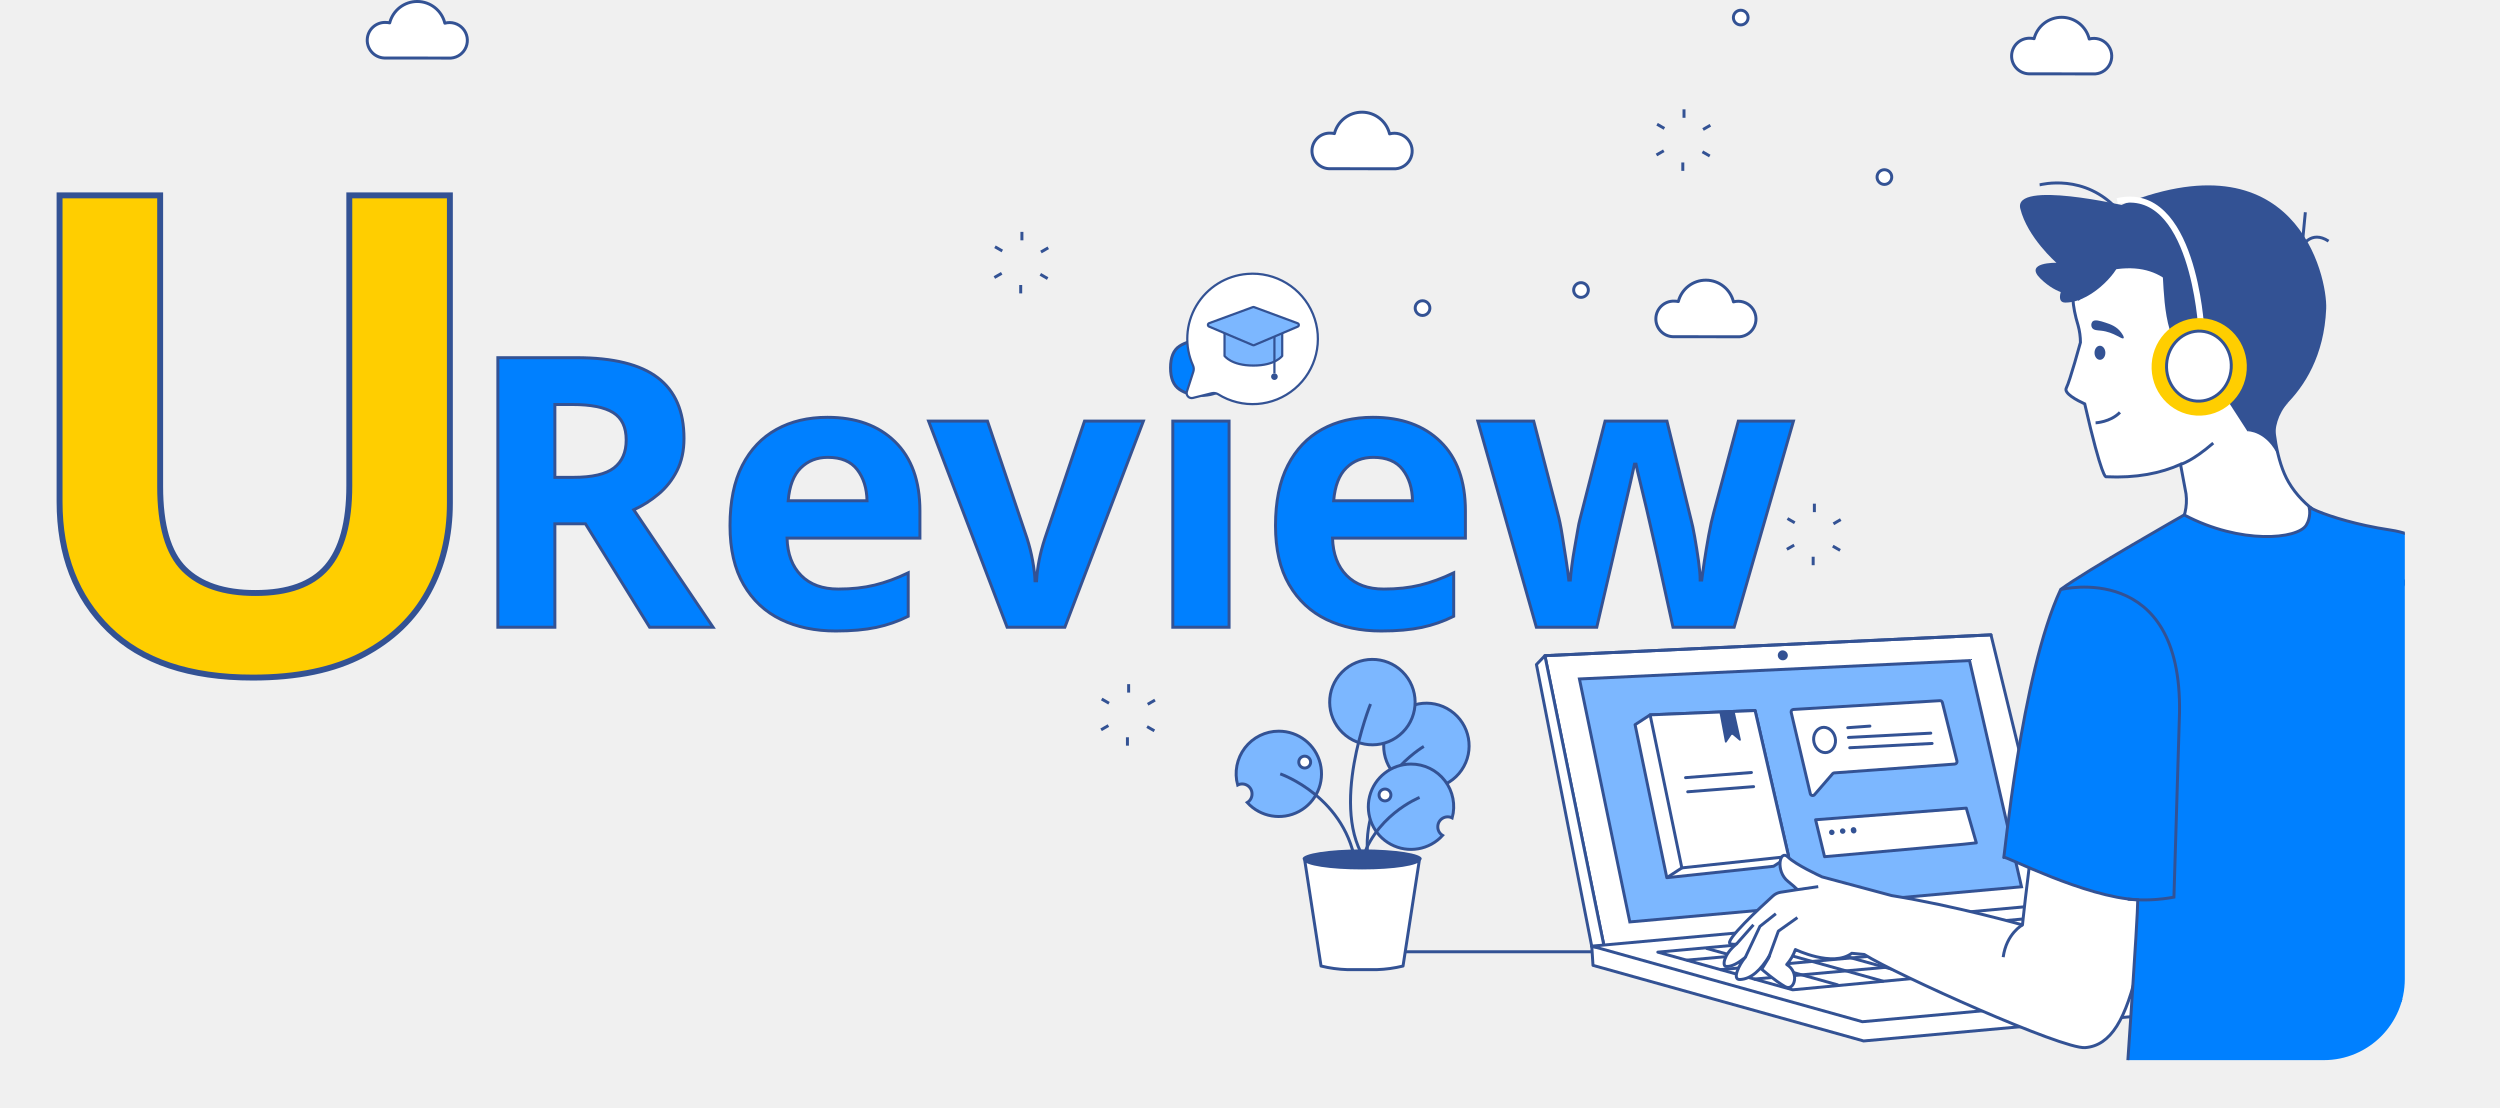
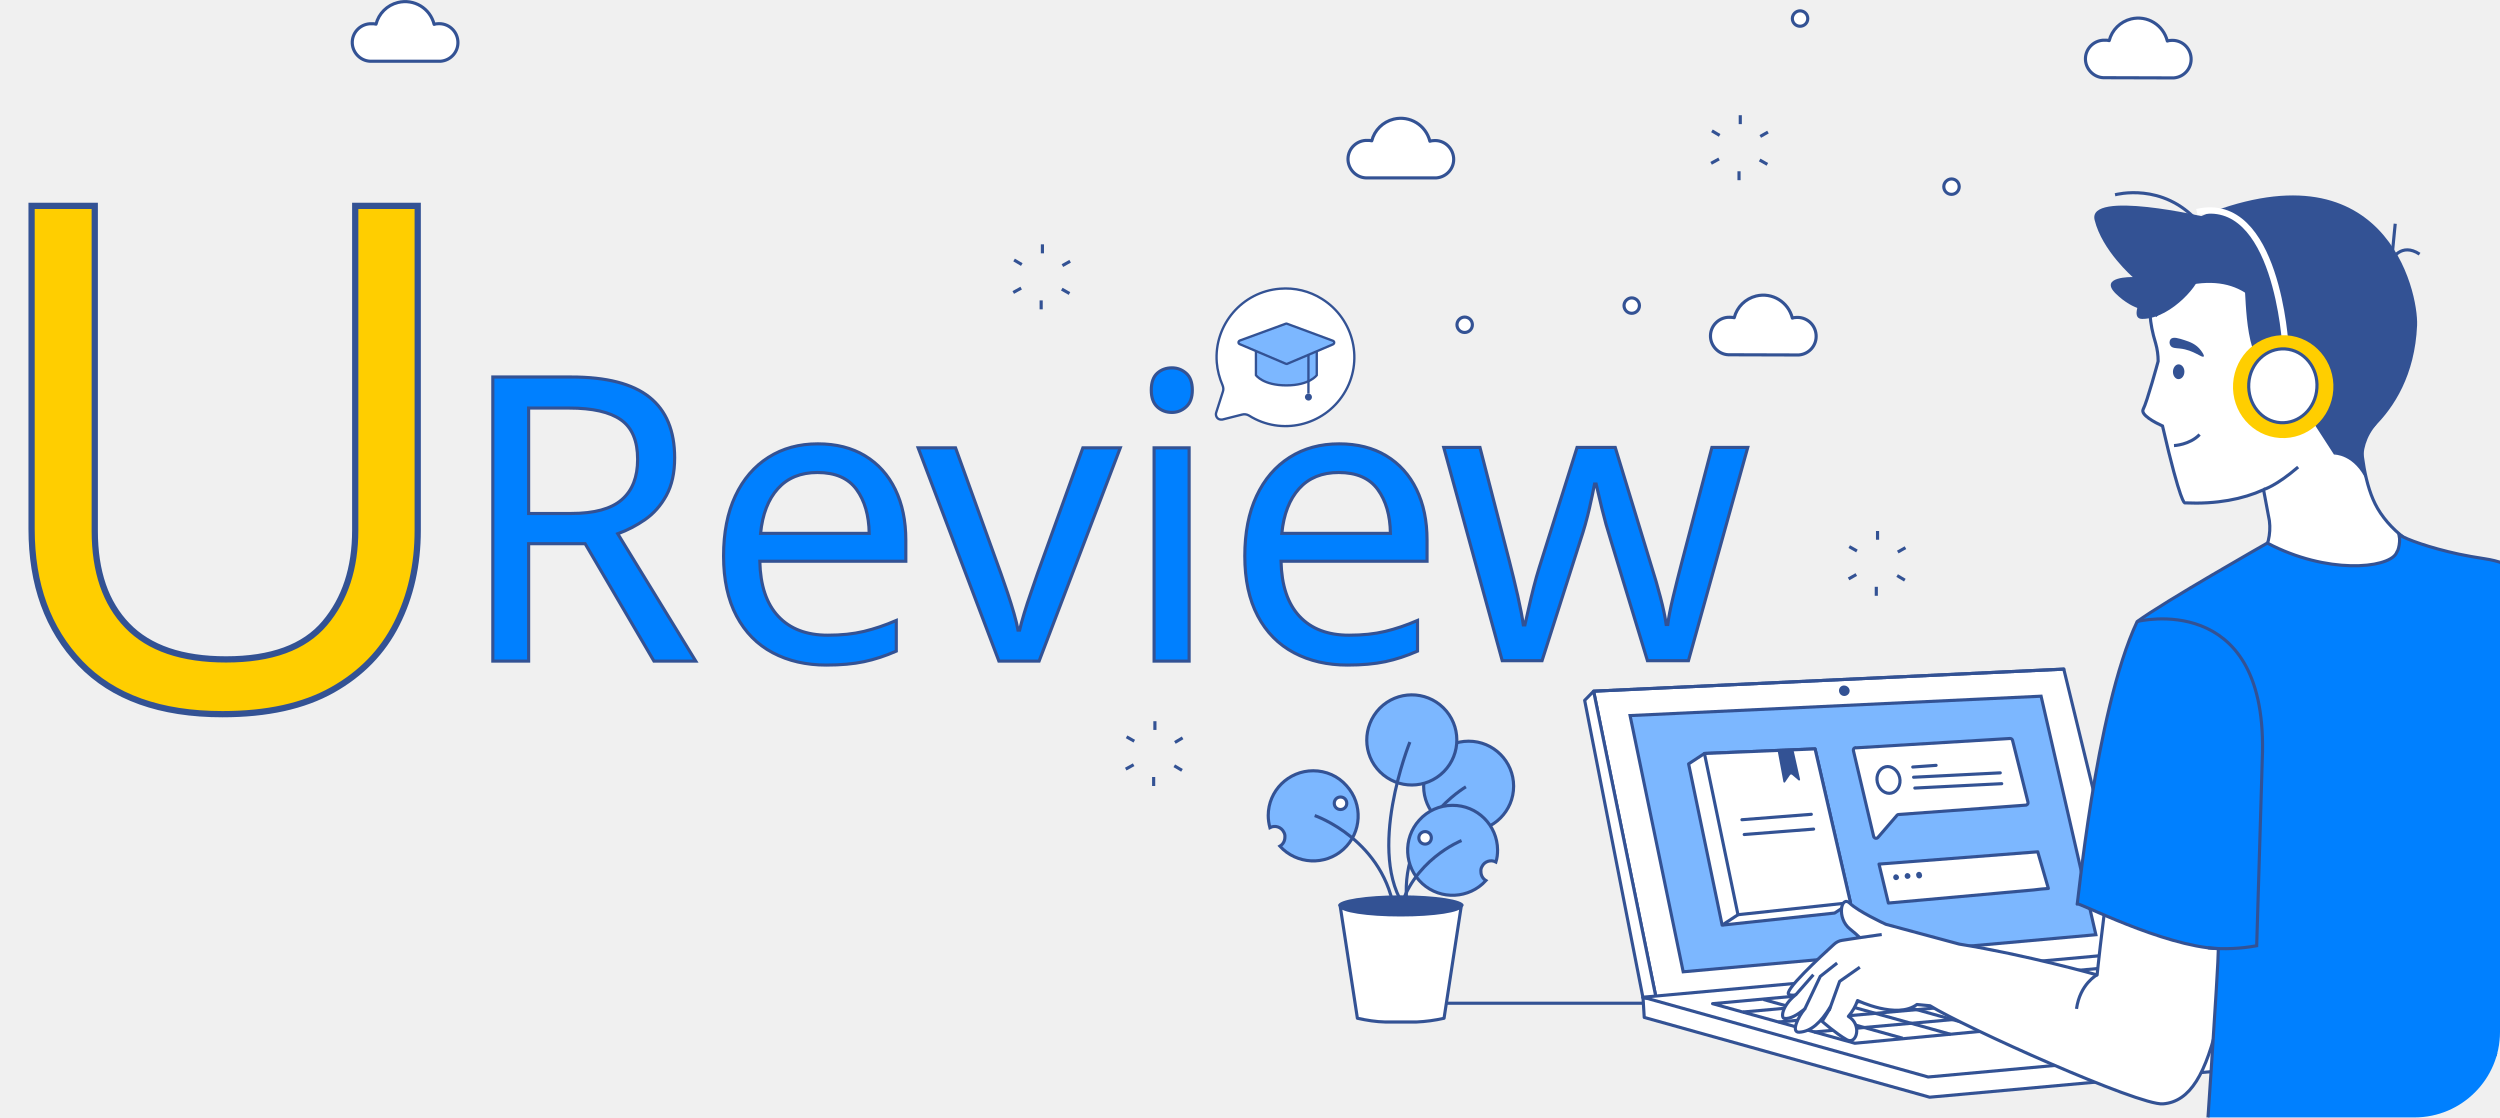
- <svg xmlns="http://www.w3.org/2000/svg" viewBox="0 0 1264.91 560.43">
-   <defs>
-     <style>.cls-1,.cls-10,.cls-12,.cls-17,.cls-8{fill:none;}.cls-2{clip-path:url(#clip-path);}.cls-13,.cls-15,.cls-3,.cls-4,.cls-7{fill:#fff;}.cls-12,.cls-13,.cls-14,.cls-15,.cls-16,.cls-17,.cls-18,.cls-3,.cls-4,.cls-6,.cls-7,.cls-8,.cls-9{stroke:#335294;}.cls-10,.cls-14,.cls-16,.cls-17,.cls-18,.cls-3,.cls-6,.cls-8,.cls-9{stroke-miterlimit:10;}.cls-12,.cls-3,.cls-4,.cls-6,.cls-7,.cls-8{stroke-width:1.51px;}.cls-12,.cls-13,.cls-15,.cls-4,.cls-7{stroke-linejoin:round;}.cls-5{fill:#335294;}.cls-16,.cls-6{fill:#7cb7ff;}.cls-7{stroke-linecap:round;}.cls-14,.cls-9{fill:#0080ff;}.cls-9{stroke-width:1.51px;}.cls-10{stroke:#fff;stroke-width:3.03px;}.cls-11,.cls-18{fill:#ffce00;}.cls-13{stroke-width:1.51px;}.cls-14{font-size:191px;stroke-width:1.51px;}.cls-14,.cls-18{font-family:Poppins-Black, Poppins;font-weight:800;}.cls-15,.cls-16,.cls-17{stroke-width:1.13px;}.cls-18{font-size:337px;stroke-width:3px;}</style>
-     <clipPath id="clip-path" transform="translate(-63.25 -122.61)">
-       <rect class="cls-1" x="397.87" y="38.31" width="882.13" height="620.69" rx="41" />
-     </clipPath>
-   </defs>
+ <svg xmlns="http://www.w3.org/2000/svg" xmlns:xlink="http://www.w3.org/1999/xlink" version="1.1" id="Capa_1" x="0px" y="0px" viewBox="0 0 1200.1 536.4" style="enable-background:new 0 0 1200.1 536.4;" xml:space="preserve">
+   <style type="text/css">
+ 	.st0{clip-path:url(#SVGID_2_);}
+ 	.st1{fill:#FFFFFF;stroke:#335294;stroke-width:1.51;stroke-miterlimit:10;}
+ 	.st2{fill:#FFFFFF;stroke:#335294;stroke-width:1.51;stroke-linejoin:round;}
+ 	.st3{fill:#335294;}
+ 	.st4{fill:#7CB7FF;stroke:#335294;stroke-width:1.51;stroke-miterlimit:10;}
+ 	.st5{fill:none;stroke:#335294;stroke-width:1.51;stroke-linejoin:round;}
+ 	.st6{fill:none;stroke:#335294;stroke-width:1.51;stroke-linecap:round;stroke-linejoin:round;}
+ 	.st7{fill:none;stroke:#335294;stroke-width:1.51;stroke-miterlimit:10;}
+ 	.st8{fill:#0080FF;stroke:#335294;stroke-width:1.51;stroke-miterlimit:10;}
+ 	.st9{fill:none;stroke:#FFFFFF;stroke-width:3.03;stroke-miterlimit:10;}
+ 	.st10{fill:#FFCE00;}
+ 	.st11{fill:#0080FF;}
+ 	.st12{font-family:'Poppins-ExtraBold';}
+ 	.st13{font-size:191px;}
+ 	.st14{fill:#FFFFFF;stroke:#335294;stroke-width:1.13;stroke-linejoin:round;}
+ 	.st15{fill:#7CB7FF;stroke:#335294;stroke-width:1.13;stroke-miterlimit:10;}
+ 	.st16{fill:none;stroke:#335294;stroke-width:1.13;stroke-miterlimit:10;}
+ 	.st17{font-size:337px;}
+ 	.st18{fill:none;stroke:#335294;stroke-width:3;stroke-miterlimit:10;}
+ </style>
  <g id="Persona">
-     <g class="cls-2">
-       <path class="cls-3" d="M1221.21,366.57c-12.44-21.36-7.67-66.31-7.67-66.31l-2.79,2.56c12.46-32.59,2-45.76,2-45.76C1182,211.27,1136,241.54,1136,241.54s-33.78,5.4-21.29,45.77a33,33,0,0,1,1.17,8.56c-.1.36-5.32,19.51-7.17,23.1-1.34,2.61,5.42,6.2,9.34,8,8.75,38.22,10.72,36.86,10.72,36.86,15.45.74,27.77-1.79,37.75-6.27,1.37,7.19,2.78,14.92,2.78,14.92,3.32,26.32-33.83,43.25-33.83,43.25l70.5,26.63,70.06-44.7S1236.37,392.59,1221.21,366.57Z" transform="translate(-63.25 -122.61)" />
-       <polygon class="cls-4" points="805.37 478.71 1041.05 457.29 1177.97 495.53 1178.6 505.27 942.92 526.69 806 488.44 805.37 478.71" />
-       <polygon class="cls-4" points="811.76 479.6 1042.67 466.05 1007.36 321.22 1007.36 321.22 781.66 331.75 811.76 479.6" />
-       <path class="cls-5" d="M967.83,454a2.54,2.54,0,1,1-3.11-2.31A2.75,2.75,0,0,1,967.83,454Z" transform="translate(-63.25 -122.61)" />
-       <polygon class="cls-4" points="781.66 331.75 1007.36 321.22 781.66 331.75 811.76 479.6 805.39 478.96 777.38 336.24 781.66 331.75" />
-       <polygon class="cls-6" points="799.13 343.53 996.51 334.23 1022.8 448.68 824.63 466.46 799.13 343.53" />
-       <polygon class="cls-4" points="805.37 478.71 942.29 516.95 1177.97 495.53 1041.05 457.29 805.37 478.71" />
-       <polygon class="cls-4" points="907.05 500.81 838.8 481.75 1040.49 463.43 1106.78 481.94 907.05 500.81" />
-       <line class="cls-4" x1="853.34" y1="485.81" x2="1055.75" y2="467.69" />
-       <line class="cls-4" x1="870.34" y1="490.61" x2="1072.75" y2="472.48" />
-       <line class="cls-4" x1="887.34" y1="495.4" x2="1089.75" y2="477.27" />
-       <line class="cls-4" x1="863.2" y1="479.79" x2="930.07" y2="498.38" />
-       <line class="cls-7" x1="885.82" y1="477.82" x2="952.68" y2="496.42" />
-       <line class="cls-7" x1="905.24" y1="475.93" x2="972.11" y2="494.53" />
-       <line class="cls-7" x1="924.66" y1="474.04" x2="991.53" y2="492.63" />
-       <line class="cls-7" x1="944.09" y1="472.14" x2="1010.96" y2="490.74" />
-       <line class="cls-7" x1="964.4" y1="470.5" x2="1030.38" y2="488.85" />
-       <line class="cls-7" x1="983.74" y1="468.58" x2="1050.39" y2="487.12" />
-       <line class="cls-7" x1="1003.51" y1="466.79" x2="1069.84" y2="485.23" />
-       <line class="cls-7" x1="1023.59" y1="465.08" x2="1089.24" y2="483.33" />
-       <path class="cls-4" d="M970.67,481.57l74.1-4.45a1.25,1.25,0,0,1,1.25.94l7.38,29.6a1.25,1.25,0,0,1-1.1,1.54l-61,4.47a1.22,1.22,0,0,0-.72.32l-9.35,10.8a1.23,1.23,0,0,1-2.05-.7L969.51,483A1.23,1.23,0,0,1,970.67,481.57Z" transform="translate(-63.25 -122.61)" />
-       <polygon class="cls-4" points="918.62 414.77 994.87 408.89 999.95 426.45 996.41 426.83 992.94 427.2 923.16 433.46 918.62 414.77" />
-       <polygon class="cls-4" points="904.97 433.34 888.01 359.51 834.89 361.7 827.29 366.67 843.35 444.08 897.38 438.3 904.97 433.34" />
-       <polygon class="cls-4" points="834.89 361.7 888.01 359.51 904.97 433.34 850.95 439.12 834.89 361.7" />
-       <line class="cls-3" x1="843.35" y1="444.08" x2="850.95" y2="439.12" />
-       <path class="cls-5" d="M933.18,482.86,936,498a.45.45,0,0,0,.81.17l2.41-3.55a.54.54,0,0,1,.81-.11l3.3,2.78a.45.45,0,0,0,.73-.44l-3.17-14.3Z" transform="translate(-63.25 -122.61)" />
-       <line class="cls-7" x1="852.83" y1="393.46" x2="886.16" y2="390.86" />
-       <line class="cls-7" x1="853.93" y1="400.61" x2="887.26" y2="398.01" />
-       <line class="cls-7" x1="934.88" y1="368.19" x2="946.1" y2="367.38" />
-       <line class="cls-7" x1="935.24" y1="373.12" x2="976.9" y2="370.95" />
-       <line class="cls-7" x1="935.9" y1="378.33" x2="977.57" y2="376.16" />
-       <path class="cls-4" d="M991.77,495.79c.79,3.46-1,6.82-3.92,7.5s-6-1.59-6.79-5.06,1-6.82,3.92-7.5S991,492.32,991.77,495.79Z" transform="translate(-63.25 -122.61)" />
-       <path class="cls-5" d="M991.49,543.64a1.41,1.41,0,1,1-1.73-1.28A1.53,1.53,0,0,1,991.49,543.64Z" transform="translate(-63.25 -122.61)" />
-       <path class="cls-5" d="M997,543a1.41,1.41,0,1,1-1.72-1.28A1.53,1.53,0,0,1,997,543Z" transform="translate(-63.25 -122.61)" />
-       <path class="cls-5" d="M1002.47,542.4a1.41,1.41,0,1,1-2.72.62,1.41,1.41,0,1,1,2.72-.62Z" transform="translate(-63.25 -122.61)" />
-       <path class="cls-4" d="M1273.69,410.48s-3.08-16.66-4.74,41.57c-1.54,54.52-2.15,111.72-2.15,111.72a184,184,0,0,0-61.15,14.66l-20.46,8.51s53.12,29.42,90.93,41.16c34.81,10.81,38.08-15.76,33.93-80.35C1310.05,547.75,1290.25,415.08,1273.69,410.48Z" transform="translate(-63.25 -122.61)" />
-       <path class="cls-5" d="M1134,227.39s-44.39,23.67-19,47.44l30.16-30.14Z" transform="translate(-63.25 -122.61)" />
-       <path class="cls-5" d="M1200.34,340.8s10-.26,15.94,13.25c0,0-6.55-15.34,4.87-28Z" transform="translate(-63.25 -122.61)" />
-       <path class="cls-5" d="M1134,227.39s-54.28,53.16-21.75,38.26c68-31.12,64.48,47.31,64.48,47.31s9.37-8.53,5.91.4l17.71,27.44s37.84-14.31,39.87-62C1240.89,262.71,1225.05,188.89,1134,227.39Z" transform="translate(-63.25 -122.61)" />
-       <path class="cls-5" d="M1157.28,258.93c1,8.14,0,40.61,14.36,43s-2.47-40.8-2.47-40.8Z" transform="translate(-63.25 -122.61)" />
-       <path class="cls-4" d="M1111.69,433.5c-17.19,77.26-25.14,157.08-25.14,157.08s-34-9.64-66.18-14.84l-35.2-9.45c-1.14-.52-13.34-6.15-17.3-10.07-4.16-4.11-6.45,7.21.09,12.38,2,1.56,3.5,2.94,4.74,4.13l-8.49,1.32a7.56,7.56,0,0,0-3.9,1.86c-5.91,5.36-25.17,23.14-21.53,24.25a7,7,0,0,0,3,.13c-6.59,5.44-7.11,11.11-5.27,11.3,2.76.29,6.24-1.69,9.71-4.5-3,3.52-6.82,11.32-2.6,11.12,5.67-.26,10.42-4.66,14.94-12.11,0,0-1.11,1.93-.62,1.49L954.62,613s6.85,6,11.84,8.81c4.75,2.67,7.53-7.15.8-11.19a23,23,0,0,0,4.39-7.58s18.88,9.13,28.53,1.9l6.31.6c16.5,10.33,100.27,48,111.75,47.13,26.06-2,31-53.2,43.62-165.22C1161.86,487.48,1119.39,398.86,1111.69,433.5Z" transform="translate(-63.25 -122.61)" />
-       <path class="cls-8" d="M1086.55,590.58s-8.12,4.32-9.76,16.32" transform="translate(-63.25 -122.61)" />
-       <path class="cls-9" d="M1292.25,547.34c13.43-2.22,35.13-9.64,35.14-9.72s-8.31-104.81-34.75-135.84c-1.34-2.88-5.79-8.87-20-11-4.21-.62-8.35-1.4-12.31-2.25h0c-13.87-3-25.17-7.13-28.4-9.18,0,0,0,.13,0,.31l-.24-.13a13.19,13.19,0,0,1-.35,6.07c-.1.3-.19.59-.31.88,0,.13-.1.26-.16.38a12.76,12.76,0,0,1-.72,1.43h0c-4.34,7.14-33.06,10-61.78-5.14,0,0-49.33,28-62.48,37.68-20.17,43-28.84,140-28.84,135.54,0-1.23,41.12,20.31,67.83,21.49.14,7.61-6.54,103.84-6.54,103.84s116.17,5.93,167.65-21.45c0,0-20.29-67.57-17.9-86.43C1288.44,571.63,1291.68,552.85,1292.25,547.34Z" transform="translate(-63.25 -122.61)" />
-       <path class="cls-5" d="M1138.74,226.77s-56.89-13.27-53.3,1.37,18.29,27.43,18.29,27.43-16.77-.42-8,8.09,16.16,7.88,16.16,7.88Z" transform="translate(-63.25 -122.61)" />
-       <path class="cls-8" d="M1166.49,357.59s5.85-1.47,16.58-10.8" transform="translate(-63.25 -122.61)" />
-       <path class="cls-10" d="M1177,288.68s-4-73.31-42.48-64.31" transform="translate(-63.25 -122.61)" />
-       <ellipse class="cls-11" cx="1175.91" cy="308.21" rx="24.69" ry="24.09" transform="translate(729.47 1339.26) rotate(-86.31)" />
-       <path class="cls-3" d="M1192.16,308.91c-.63,9.77-8.46,17.22-17.49,16.64s-15.83-9-15.2-18.75,8.46-17.22,17.48-16.64S1192.79,299.14,1192.16,308.91Z" transform="translate(-63.25 -122.61)" />
-       <path class="cls-5" d="M1123,301.13c0,2,1.26,3.56,2.78,3.54s2.73-1.62,2.71-3.59-1.26-3.55-2.78-3.54S1123,299.16,1123,301.13Z" transform="translate(-63.25 -122.61)" />
-       <path class="cls-5" d="M1136.43,290.77c-2.21-3-5.35-4.1-7.85-4.91-2.76-.9-5.49-1.79-6.66-.5a2.78,2.78,0,0,0-.14,3.14c.84,1.28,2.72,1.23,4.46,1.41,6.81.71,10.7,4.79,11.47,3.79C1138.15,293.12,1137,291.59,1136.43,290.77Z" transform="translate(-63.25 -122.61)" />
-       <path class="cls-8" d="M1123.54,336.55s7.46-.31,12.32-5.29" transform="translate(-63.25 -122.61)" />
-       <path class="cls-8" d="M1095.23,216.14c.5-.06,22.92-6.16,39.89,13" transform="translate(-63.25 -122.61)" />
-       <path class="cls-8" d="M1229.67,230,1228,247.43s4.5-8.67,13.42-2.81" transform="translate(-63.25 -122.61)" />
-       <path class="cls-5" d="M1117.58,248.91s-19,26.85-9.31,26.8c14.64-.08,29.13-19.11,26.47-20.1S1117.58,248.91,1117.58,248.91Z" transform="translate(-63.25 -122.61)" />
-       <polyline class="cls-3" points="883.01 484.49 890.46 468.71 898.52 462.32" />
-       <line class="cls-3" x1="878.56" y1="477.68" x2="887.19" y2="467.91" />
-       <polyline class="cls-4" points="909.42 464.27 899.79 471.11 894.73 484.99" />
-       <path class="cls-8" d="M1106,420.87s61.35-15.18,60,62.52l-2.82,93.15a82.84,82.84,0,0,1-23.36,1" transform="translate(-63.25 -122.61)" />
-       <path class="cls-8" d="M1290,440.36s12.86,31.11,13.09,58.46c.12,14.7-10.82,48.7-10.82,48.7" transform="translate(-63.25 -122.61)" />
-       <line class="cls-4" x1="909.44" y1="450.12" x2="919.96" y2="448.61" />
-       <line class="cls-4" x1="693.47" y1="481.56" x2="806.01" y2="481.56" />
+     <g>
+       <defs>
+         <path id="SVGID_1_" d="M359-84.3h800.1c22.6,0,41,18.4,41,41v538.7c0,22.6-18.4,41-41,41H359c-22.6,0-41-18.4-41-41V-43.3     C318-65.9,336.3-84.3,359-84.3z" />
+       </defs>
+       <clipPath id="SVGID_2_">
+         <use xlink:href="#SVGID_1_" style="overflow:visible;" />
+       </clipPath>
+       <g class="st0">
+         <path class="st1" d="M1141.3,244c-12.4-21.4-7.7-66.3-7.7-66.3l-2.8,2.6c12.5-32.6,2-45.8,2-45.8c-30.7-45.8-76.7-15.5-76.7-15.5     s-33.8,5.4-21.3,45.8c0.8,2.8,1.2,5.7,1.2,8.6c-0.1,0.4-5.3,19.5-7.2,23.1c-1.3,2.6,5.4,6.2,9.3,8c8.8,38.2,10.7,36.9,10.7,36.9     c15.4,0.7,27.8-1.8,37.8-6.3c1.4,7.2,2.8,14.9,2.8,14.9c3.3,26.3-33.8,43.3-33.8,43.3l70.5,26.6l70.1-44.7     C1196.1,275.1,1156.5,270,1141.3,244z" />
+         <polygon class="st2" points="788.7,478.7 1024.4,457.3 1161.3,495.5 1161.9,505.3 926.3,526.7 789.3,488.4    " />
+         <polygon class="st2" points="795.1,479.6 1026,466 990.7,321.2 990.7,321.2 765,331.8    " />
+         <path class="st3" d="M887.9,331.4c0.1,1.4-1,2.6-2.4,2.7c-1.4,0.1-2.6-1-2.7-2.4c-0.1-1.2,0.7-2.4,2-2.6     C886.3,328.9,887.7,329.9,887.9,331.4z" />
+         <polygon class="st2" points="765,331.8 990.7,321.2 765,331.8 795.1,479.6 788.7,479 760.7,336.2    " />
+         <polygon class="st4" points="782.5,343.5 979.8,334.2 1006.1,448.7 808,466.5    " />
+         <polygon class="st2" points="788.7,478.7 925.6,517 1161.3,495.5 1024.4,457.3    " />
+         <polygon class="st2" points="890.4,500.8 822.1,481.8 1023.8,463.4 1090.1,481.9    " />
+         <line class="st5" x1="836.7" y1="485.8" x2="1039.1" y2="467.7" />
+         <line class="st5" x1="853.7" y1="490.6" x2="1056.1" y2="472.5" />
+         <line class="st5" x1="870.7" y1="495.4" x2="1073.1" y2="477.3" />
+         <line class="st5" x1="846.5" y1="479.8" x2="913.4" y2="498.4" />
+         <line class="st6" x1="869.2" y1="477.8" x2="936" y2="496.4" />
+         <line class="st6" x1="888.6" y1="475.9" x2="955.4" y2="494.5" />
+         <line class="st6" x1="908" y1="474" x2="974.9" y2="492.6" />
+         <line class="st6" x1="927.4" y1="472.1" x2="994.3" y2="490.7" />
+         <line class="st6" x1="947.7" y1="470.5" x2="1013.7" y2="488.9" />
+         <line class="st6" x1="967.1" y1="468.6" x2="1033.7" y2="487.1" />
+         <line class="st6" x1="986.8" y1="466.8" x2="1053.2" y2="485.2" />
+         <line class="st6" x1="1006.9" y1="465.1" x2="1072.6" y2="483.3" />
+         <path class="st2" d="M890.8,359l74.1-4.5c0.6,0,1.1,0.4,1.2,0.9l7.4,29.6c0.2,0.7-0.2,1.3-0.9,1.5c-0.1,0-0.1,0-0.2,0l-61,4.5     c-0.3,0-0.5,0.1-0.7,0.3l-9.3,10.8c-0.5,0.5-1.3,0.4-1.7-0.1c-0.2-0.2-0.3-0.4-0.3-0.6l-9.7-41.1c-0.1-0.7,0.3-1.3,1-1.4     C890.7,359,890.7,359,890.8,359z" />
+         <polygon class="st2" points="902,414.8 978.2,408.9 983.3,426.5 979.7,426.8 976.3,427.2 906.5,433.5    " />
+         <polygon class="st2" points="888.3,433.3 871.3,359.5 818.2,361.7 810.6,366.7 826.7,444.1 880.7,438.3    " />
+         <polygon class="st2" points="818.2,361.7 871.3,359.5 888.3,433.3 834.3,439.1    " />
+         <line class="st7" x1="826.7" y1="444.1" x2="834.3" y2="439.1" />
+         <path class="st3" d="M853.3,360.2l2.8,15.1c0,0.2,0.3,0.4,0.5,0.4c0.1,0,0.2-0.1,0.3-0.2l2.4-3.5c0.2-0.2,0.5-0.3,0.7-0.2     c0,0,0,0,0.1,0l3.3,2.8c0.2,0.2,0.5,0.1,0.6-0.1c0.1-0.1,0.1-0.2,0.1-0.4l-3.2-14.3L853.3,360.2z" />
+         <line class="st6" x1="836.2" y1="393.5" x2="869.5" y2="390.9" />
+         <line class="st6" x1="837.3" y1="400.6" x2="870.6" y2="398" />
+         <line class="st6" x1="918.2" y1="368.2" x2="929.4" y2="367.4" />
+         <line class="st6" x1="918.6" y1="373.1" x2="960.2" y2="371" />
+         <line class="st6" x1="919.2" y1="378.3" x2="960.9" y2="376.2" />
+         <path class="st2" d="M911.9,373.2c0.8,3.5-1,6.8-3.9,7.5s-6-1.6-6.8-5.1c-0.8-3.5,1-6.8,3.9-7.5S911.1,369.7,911.9,373.2z" />
+         <path class="st3" d="M911.6,421c0.1,0.8-0.5,1.4-1.3,1.5s-1.4-0.5-1.5-1.3c0-0.7,0.4-1.3,1.1-1.5     C910.7,419.6,911.4,420.2,911.6,421z" />
+         <path class="st3" d="M917.1,420.4c0.1,0.8-0.5,1.4-1.3,1.5c-0.8,0.1-1.4-0.5-1.5-1.3c0-0.7,0.4-1.3,1.1-1.5     C916.2,419,917,419.6,917.1,420.4z" />
+         <path class="st3" d="M922.6,419.8c0.3,0.7-0.1,1.5-0.8,1.8c-0.7,0.3-1.5-0.1-1.8-0.8c0-0.1-0.1-0.3-0.1-0.4     c-0.3-0.7,0.1-1.5,0.8-1.8c0.7-0.3,1.5,0.1,1.8,0.8C922.5,419.5,922.5,419.7,922.6,419.8z" />
+         <path class="st2" d="M1193.8,287.9c0,0-3.1-16.7-4.7,41.6c-1.5,54.5-2.2,111.7-2.2,111.7c-21.1,1.3-41.8,6.3-61.2,14.7l-20.5,8.5     c0,0,53.1,29.4,90.9,41.2c34.8,10.8,38.1-15.8,33.9-80.3C1230.1,425.1,1210.3,292.5,1193.8,287.9z" />
+         <path class="st3" d="M1054.1,104.8c0,0-44.4,23.7-19,47.4l30.2-30.1L1054.1,104.8z" />
+         <path class="st3" d="M1120.4,218.2c0,0,10-0.3,15.9,13.2c0,0-6.6-15.3,4.9-28L1120.4,218.2z" />
+         <path class="st3" d="M1054.1,104.8c0,0-54.3,53.2-21.8,38.3c68-31.1,64.5,47.3,64.5,47.3s9.4-8.5,5.9,0.4l17.7,27.4     c0,0,37.8-14.3,39.9-62C1161,140.1,1145.1,66.3,1054.1,104.8z" />
+         <path class="st3" d="M1077.4,136.3c1,8.1,0,40.6,14.4,43s-2.5-40.8-2.5-40.8L1077.4,136.3z" />
+         <path class="st2" d="M1031.8,310.9c-17.2,77.3-25.1,157.1-25.1,157.1s-34-9.6-66.2-14.8l-35.2-9.5c-1.1-0.5-13.3-6.2-17.3-10.1     c-4.2-4.1-6.5,7.2,0.1,12.4c2,1.6,3.5,2.9,4.7,4.1l-8.5,1.3c-1.5,0.2-2.8,0.9-3.9,1.9c-5.9,5.4-25.2,23.1-21.5,24.2     c1,0.3,2,0.3,3,0.1c-6.6,5.4-7.1,11.1-5.3,11.3c2.8,0.3,6.2-1.7,9.7-4.5c-3,3.5-6.8,11.3-2.6,11.1c5.7-0.3,10.4-4.7,14.9-12.1     c0,0-1.1,1.9-0.6,1.5l-3.3,5.4c0,0,6.8,6,11.8,8.8c4.8,2.7,7.5-7.2,0.8-11.2c1.9-2.2,3.4-4.8,4.4-7.6c0,0,18.9,9.1,28.5,1.9     l6.3,0.6c16.5,10.3,100.3,48,111.8,47.1c26.1-2,31-53.2,43.6-165.2C1081.9,364.9,1039.5,276.2,1031.8,310.9z" />
+         <path class="st7" d="M1006.6,468c0,0-8.1,4.3-9.8,16.3" />
+         <path class="st8" d="M1212.3,424.7c13.4-2.2,35.1-9.6,35.1-9.7s-8.3-104.8-34.8-135.8c-1.3-2.9-5.8-8.9-20-11     c-4.2-0.6-8.3-1.4-12.3-2.2l0,0c-13.9-3-25.2-7.1-28.4-9.2c0,0,0,0.1,0,0.3l-0.2-0.1c0.4,2,0.2,4.1-0.3,6.1     c-0.1,0.3-0.2,0.6-0.3,0.9c0,0.1-0.1,0.3-0.2,0.4c-0.2,0.5-0.5,1-0.7,1.4l0,0c-4.3,7.1-33.1,10-61.8-5.1c0,0-49.3,28-62.5,37.7     c-20.2,43-28.8,140-28.8,135.5c0-1.2,41.1,20.3,67.8,21.5c0.1,7.6-6.5,103.8-6.5,103.8s116.2,5.9,167.7-21.5     c0,0-20.3-67.6-17.9-86.4C1208.5,449,1211.8,430.2,1212.3,424.7z" />
+         <path class="st3" d="M1058.8,104.2c0,0-56.9-13.3-53.3,1.4s18.3,27.4,18.3,27.4s-16.8-0.4-8,8.1c8.8,8.5,16.2,7.9,16.2,7.9     L1058.8,104.2z" />
+         <path class="st7" d="M1086.6,235c0,0,5.8-1.5,16.6-10.8" />
+         <path class="st9" d="M1097.1,166.1c0,0-4-73.3-42.5-64.3" />
+         <ellipse transform="matrix(6.435818e-02 -0.9979 0.9979 6.435818e-02 840.275 1267.459)" class="st10" cx="1096.1" cy="185.6" rx="24.7" ry="24.1" />
+         <path class="st1" d="M1112.2,186.3c-0.6,9.8-8.5,17.2-17.5,16.6s-15.8-9-15.2-18.8s8.5-17.2,17.5-16.6S1112.9,176.5,1112.2,186.3     z" />
+         <path class="st3" d="M1043.1,178.5c0,2,1.3,3.6,2.8,3.5s2.7-1.6,2.7-3.6s-1.3-3.5-2.8-3.5S1043.1,176.6,1043.1,178.5z" />
+         <path class="st3" d="M1056.5,168.2c-2.2-3-5.3-4.1-7.8-4.9c-2.8-0.9-5.5-1.8-6.7-0.5c-0.7,0.9-0.7,2.2-0.1,3.1     c0.8,1.3,2.7,1.2,4.5,1.4c6.8,0.7,10.7,4.8,11.5,3.8C1058.2,170.5,1057.1,169,1056.5,168.2z" />
+         <path class="st7" d="M1043.6,213.9c0,0,7.5-0.3,12.3-5.3" />
+         <path class="st7" d="M1015.3,93.5c0.5-0.1,22.9-6.2,39.9,13" />
+         <path class="st7" d="M1149.8,107.4l-1.7,17.4c0,0,4.5-8.7,13.4-2.8" />
+         <path class="st3" d="M1037.7,126.3c0,0-19,26.9-9.3,26.8c14.6-0.1,29.1-19.1,26.5-20.1S1037.7,126.3,1037.7,126.3z" />
+         <polyline class="st1" points="866.3,484.5 873.8,468.7 881.9,462.3    " />
+         <line class="st7" x1="861.9" y1="477.7" x2="870.5" y2="467.9" />
+         <polyline class="st2" points="892.8,464.3 883.1,471.1 878.1,485    " />
+         <path class="st7" d="M1026.1,298.3c0,0,61.3-15.2,60,62.5l-2.8,93.2c-7.7,1.4-15.6,1.8-23.4,1" />
+         <path class="st7" d="M1210.1,317.8c0,0,12.9,31.1,13.1,58.5c0.1,14.7-10.8,48.7-10.8,48.7" />
+         <line class="st5" x1="892.8" y1="450.1" x2="903.3" y2="448.6" />
+         <line class="st5" x1="676.8" y1="481.6" x2="789.3" y2="481.6" />
+       </g>
    </g>
-     <text x="-63.25" y="-122.61" />
  </g>
  <g id="Planta">
-     <ellipse class="cls-5" cx="689.2" cy="434.46" rx="30.13" ry="4.69" />
-     <path class="cls-4" d="M744.94,613.21h15a64.58,64.58,0,0,0,13.19-1.82l8.35-54.14h-.09c0,2.49-13,4.51-29,4.51s-29-2-29-4.51h-.09l8.35,54.14A64.58,64.58,0,0,0,744.94,613.21Z" transform="translate(-63.25 -122.61)" />
-     <path class="cls-6" d="M710.29,492.56a21.54,21.54,0,0,0-20.83,27.25,5,5,0,0,1,7.27,4.54,5,5,0,0,1-2.42,4.31,21.59,21.59,0,1,0,16-36.1Z" transform="translate(-63.25 -122.61)" />
-     <path class="cls-4" d="M726.38,508.2a3,3,0,1,1-3-3A3,3,0,0,1,726.38,508.2Z" transform="translate(-63.25 -122.61)" />
-     <circle class="cls-6" cx="784.97" cy="500.01" r="21.61" transform="translate(-135.04 740.95) rotate(-55.49)" />
-     <path class="cls-12" d="M783.65,500.27s-31.08,18.07-28.5,54.13" transform="translate(-63.25 -122.61)" />
-     <path class="cls-6" d="M742.46,493.24a21.61,21.61,0,1,0-.21-30.56A21.6,21.6,0,0,0,742.46,493.24Z" transform="translate(-63.25 -122.61)" />
-     <path class="cls-12" d="M756.69,478.81s-21.61,53.43-1.69,80.26" transform="translate(-63.25 -122.61)" />
-     <path class="cls-12" d="M711,514.16s34,11.7,38.45,47.57" transform="translate(-63.25 -122.61)" />
-     <path class="cls-6" d="M777.12,509.2A21.54,21.54,0,0,1,798,536.45a5,5,0,0,0-7.27,4.54,5,5,0,0,0,2.42,4.31,21.59,21.59,0,1,1-16-36.1Z" transform="translate(-63.25 -122.61)" />
-     <path class="cls-4" d="M761,524.84a3,3,0,1,0,3-3A3,3,0,0,0,761,524.84Z" transform="translate(-63.25 -122.61)" />
-     <path class="cls-12" d="M781.51,526.09s-24,9.53-29.88,34.57" transform="translate(-63.25 -122.61)" />
+     <ellipse class="st3" cx="672.5" cy="434.5" rx="30.1" ry="4.7" />
+     <path class="st2" d="M665,490.6h15c4.4-0.2,8.9-0.8,13.2-1.8l8.3-54.1h-0.1c0,2.5-13,4.5-29,4.5s-29-2-29-4.5h-0.1l8.3,54.1   C656.1,489.8,660.5,490.5,665,490.6z" />
+     <path class="st4" d="M630.4,370c-11.9,0-21.6,9.6-21.6,21.5c0,1.9,0.3,3.9,0.8,5.8c2.5-1.3,5.5-0.3,6.7,2.2   c0.4,0.7,0.6,1.5,0.5,2.4c0,1.8-0.9,3.4-2.4,4.3c8,8.8,21.7,9.5,30.5,1.5c8.8-8,9.5-21.7,1.5-30.5C642.3,372.5,636.5,370,630.4,370   L630.4,370z" />
+     <path class="st2" d="M646.5,385.6c0,1.7-1.3,3-3,3s-3-1.3-3-3s1.3-3,3-3S646.5,383.9,646.5,385.6z" />
+     <circle class="st4" cx="705" cy="377.4" r="21.6" />
+     <path class="st5" d="M703.7,377.7c0,0-31.1,18.1-28.5,54.1" />
+     <path class="st4" d="M662.5,370.6c8.5,8.4,22.2,8.3,30.6-0.2s8.3-22.2-0.2-30.6c-8.5-8.4-22.2-8.3-30.6,0.2c0,0,0,0,0,0   C654,348.6,654,362.2,662.5,370.6C662.5,370.6,662.5,370.6,662.5,370.6z" />
+     <path class="st5" d="M676.8,356.2c0,0-21.6,53.4-1.7,80.3" />
+     <path class="st5" d="M631.1,391.5c0,0,34,11.7,38.5,47.6" />
+     <path class="st4" d="M697.2,386.6c11.9-0.1,21.6,9.5,21.7,21.4c0,2-0.2,3.9-0.8,5.8c-2.5-1.3-5.5-0.3-6.7,2.2   c-0.4,0.7-0.6,1.5-0.5,2.4c0,1.8,0.9,3.4,2.4,4.3c-8,8.8-21.7,9.5-30.5,1.5c-8.8-8-9.5-21.7-1.5-30.5   C685.3,389.2,691.1,386.6,697.2,386.6L697.2,386.6z" />
+     <path class="st2" d="M681.1,402.2c0,1.7,1.3,3,3,3s3-1.3,3-3s-1.3-3-3-3S681.1,400.6,681.1,402.2z" />
+     <path class="st5" d="M701.6,403.5c0,0-24,9.5-29.9,34.6" />
  </g>
  <g id="Estrella">
-     <line class="cls-4" x1="918.01" y1="254.85" x2="918.01" y2="259.12" />
-     <line class="cls-4" x1="904.38" y1="262.37" x2="908.08" y2="264.5" />
-     <line class="cls-4" x1="904.08" y1="277.93" x2="907.78" y2="275.79" />
-     <line class="cls-4" x1="917.4" y1="285.98" x2="917.4" y2="281.7" />
-     <line class="cls-4" x1="931.03" y1="278.46" x2="927.33" y2="276.32" />
-     <line class="cls-4" x1="931.34" y1="262.89" x2="927.64" y2="265.03" />
-     <line class="cls-4" x1="852.05" y1="55.33" x2="852.05" y2="59.6" />
-     <line class="cls-4" x1="838.42" y1="62.85" x2="842.12" y2="64.99" />
-     <line class="cls-4" x1="838.11" y1="78.41" x2="841.82" y2="76.28" />
-     <line class="cls-4" x1="851.44" y1="86.46" x2="851.44" y2="82.19" />
-     <line class="cls-4" x1="865.07" y1="78.94" x2="861.37" y2="76.8" />
-     <line class="cls-4" x1="865.38" y1="63.38" x2="861.68" y2="65.51" />
-     <line class="cls-4" x1="517.05" y1="117.33" x2="517.05" y2="121.6" />
-     <line class="cls-4" x1="503.42" y1="124.85" x2="507.12" y2="126.99" />
-     <line class="cls-4" x1="503.11" y1="140.41" x2="506.82" y2="138.28" />
-     <line class="cls-4" x1="516.44" y1="148.46" x2="516.44" y2="144.19" />
-     <line class="cls-4" x1="530.07" y1="140.94" x2="526.37" y2="138.8" />
-     <line class="cls-4" x1="530.38" y1="125.38" x2="526.68" y2="127.51" />
-     <line class="cls-4" x1="571.05" y1="346.16" x2="571.05" y2="350.44" />
-     <line class="cls-4" x1="557.42" y1="353.68" x2="561.12" y2="355.82" />
-     <line class="cls-4" x1="557.11" y1="369.25" x2="560.82" y2="367.11" />
-     <line class="cls-4" x1="570.44" y1="377.29" x2="570.44" y2="373.02" />
-     <line class="cls-4" x1="584.07" y1="369.77" x2="580.37" y2="367.64" />
-     <line class="cls-4" x1="584.38" y1="354.21" x2="580.68" y2="356.35" />
+     <line class="st5" x1="901.3" y1="254.9" x2="901.3" y2="259.1" />
+     <line class="st5" x1="887.7" y1="262.4" x2="891.4" y2="264.5" />
+     <line class="st5" x1="887.4" y1="277.9" x2="891.1" y2="275.8" />
+     <line class="st5" x1="900.7" y1="286" x2="900.7" y2="281.7" />
+     <line class="st5" x1="914.4" y1="278.5" x2="910.7" y2="276.3" />
+     <line class="st5" x1="914.7" y1="262.9" x2="911" y2="265" />
+     <line class="st5" x1="835.4" y1="55.3" x2="835.4" y2="59.6" />
+     <line class="st5" x1="821.8" y1="62.8" x2="825.5" y2="65" />
+     <line class="st5" x1="821.4" y1="78.4" x2="825.2" y2="76.3" />
+     <line class="st5" x1="834.8" y1="86.5" x2="834.8" y2="82.2" />
+     <line class="st5" x1="848.4" y1="78.9" x2="844.7" y2="76.8" />
+     <line class="st5" x1="848.7" y1="63.4" x2="845" y2="65.5" />
+     <line class="st5" x1="500.4" y1="117.3" x2="500.4" y2="121.6" />
+     <line class="st5" x1="486.8" y1="124.8" x2="490.5" y2="127" />
+     <line class="st5" x1="486.4" y1="140.4" x2="490.2" y2="138.3" />
+     <line class="st5" x1="499.8" y1="148.5" x2="499.8" y2="144.2" />
+     <line class="st5" x1="513.4" y1="140.9" x2="509.7" y2="138.8" />
+     <line class="st5" x1="513.7" y1="125.4" x2="510" y2="127.5" />
+     <line class="st5" x1="554.4" y1="346.2" x2="554.4" y2="350.4" />
+     <line class="st5" x1="540.8" y1="353.7" x2="544.5" y2="355.8" />
+     <line class="st5" x1="540.4" y1="369.2" x2="544.2" y2="367.1" />
+     <line class="st5" x1="553.8" y1="377.3" x2="553.8" y2="373" />
+     <line class="st5" x1="567.4" y1="369.8" x2="563.7" y2="367.6" />
+     <line class="st5" x1="567.7" y1="354.2" x2="564" y2="356.4" />
  </g>
  <g id="Punto">
-     <path class="cls-4" d="M866.9,269.35a3.72,3.72,0,1,1-3.72-3.72A3.72,3.72,0,0,1,866.9,269.35Z" transform="translate(-63.25 -122.61)" />
-     <path class="cls-4" d="M1020.41,212.2a3.72,3.72,0,1,1-3.72-3.72A3.73,3.73,0,0,1,1020.41,212.2Z" transform="translate(-63.25 -122.61)" />
-     <path class="cls-4" d="M786.72,278.5a3.72,3.72,0,1,1-3.72-3.72A3.73,3.73,0,0,1,786.72,278.5Z" transform="translate(-63.25 -122.61)" />
-     <path class="cls-4" d="M947.72,131.5a3.72,3.72,0,1,1-3.72-3.72A3.73,3.73,0,0,1,947.72,131.5Z" transform="translate(-63.25 -122.61)" />
+     <path class="st2" d="M787,146.7c0,2.1-1.7,3.7-3.7,3.7c-2.1,0-3.7-1.7-3.7-3.7s1.7-3.7,3.7-3.7l0,0C785.3,143,787,144.7,787,146.7z   " />
+     <path class="st2" d="M940.5,89.6c0,2.1-1.7,3.7-3.7,3.7c-2.1,0-3.7-1.7-3.7-3.7s1.7-3.7,3.7-3.7l0,0   C938.8,85.9,940.5,87.5,940.5,89.6z" />
+     <path class="st2" d="M706.8,155.9c0,2.1-1.7,3.7-3.7,3.7c-2.1,0-3.7-1.7-3.7-3.7s1.7-3.7,3.7-3.7l0,0   C705.1,152.2,706.8,153.8,706.8,155.9z" />
+     <path class="st2" d="M867.8,8.9c0,2.1-1.7,3.7-3.7,3.7c-2.1,0-3.7-1.7-3.7-3.7s1.7-3.7,3.7-3.7l0,0C866.1,5.2,867.8,6.8,867.8,8.9z   " />
  </g>
  <g id="Nube">
-     <path class="cls-4" d="M291.43,152a9,9,0,1,0-3.1-17.65,14.38,14.38,0,0,0-27.91-.16,8.8,8.8,0,0,0-2-.23,9,9,0,0,0-.72,18Z" transform="translate(-63.25 -122.61)" />
-     <path class="cls-4" d="M1123.43,160a9,9,0,1,0-3.1-17.65,14.38,14.38,0,0,0-27.91-.16,8.8,8.8,0,0,0-2-.23,9,9,0,0,0-.72,18Z" transform="translate(-63.25 -122.61)" />
-     <path class="cls-13" d="M943.43,293a9,9,0,1,0-3.1-17.65,14.38,14.38,0,0,0-27.91-.16,9.41,9.41,0,0,0-2-.22,9,9,0,0,0-.72,18Z" transform="translate(-63.25 -122.61)" />
-     <path class="cls-13" d="M769.43,208a9,9,0,1,0-3.1-17.64,14.38,14.38,0,0,0-27.91-.16,8.8,8.8,0,0,0-2-.23,9,9,0,0,0-.72,18Z" transform="translate(-63.25 -122.61)" />
+     <path class="st2" d="M211.5,29.4c5-0.4,8.7-4.7,8.3-9.7c-0.4-5-4.7-8.7-9.7-8.3c-0.6,0-1.1,0.1-1.7,0.3C206.5,4,198.8-0.7,191,1.2   c-5.2,1.3-9.2,5.3-10.5,10.4c-0.7-0.2-1.3-0.2-2-0.2c-5-0.2-9.2,3.7-9.4,8.6s3.7,9.2,8.6,9.4l0,0L211.5,29.4z" />
+     <path class="st2" d="M1043.5,37.4c5-0.4,8.7-4.7,8.3-9.7c-0.4-5-4.7-8.7-9.7-8.3c-0.6,0-1.1,0.1-1.7,0.3   c-1.9-7.7-9.6-12.5-17.4-10.6c-5.2,1.3-9.2,5.3-10.5,10.4c-0.7-0.2-1.3-0.2-2-0.2c-5-0.2-9.2,3.7-9.4,8.6s3.7,9.2,8.6,9.4   L1043.5,37.4z" />
+     <path class="st2" d="M863.5,170.4c5-0.4,8.7-4.7,8.3-9.7c-0.4-5-4.7-8.7-9.7-8.3c-0.6,0-1.1,0.1-1.7,0.3   c-1.9-7.7-9.6-12.5-17.4-10.6c-5.2,1.3-9.2,5.3-10.5,10.4c-0.7-0.1-1.3-0.2-2-0.2c-5-0.2-9.2,3.7-9.4,8.6s3.7,9.2,8.6,9.4   L863.5,170.4z" />
+     <path class="st2" d="M689.5,85.4c5-0.4,8.7-4.7,8.3-9.6c-0.4-5-4.7-8.7-9.6-8.3c-0.6,0-1.2,0.1-1.8,0.3   c-1.9-7.7-9.6-12.5-17.4-10.6c-5.2,1.3-9.2,5.3-10.5,10.4c-0.7-0.2-1.3-0.2-2-0.2c-5-0.2-9.2,3.7-9.4,8.6s3.7,9.2,8.6,9.4   L689.5,85.4z" />
  </g>
  <g id="Letras">
-     <text class="cls-14" transform="translate(234.71 317.35)">Review</text>
+     <text transform="matrix(1 0 0 1 218.0433 317.35)" class="st11 st12 st13">Review</text>
+     <text transform="matrix(1 0 0 1 218.0433 317.35)" class="st7 st12 st13">Review</text>
  </g>
  <g id="gorrito">
-     <path class="cls-15" d="M694.34,261.2a32.94,32.94,0,0,0-27.45,46.4,4.28,4.28,0,0,1,.14,3.07l-3.25,10.05a2.53,2.53,0,0,0,3,3.24l9.47-2.37a4.22,4.22,0,0,1,3.29.47,33,33,0,1,0,14.77-60.86Z" transform="translate(-63.25 -122.61)" />
-     <path class="cls-16" d="M712,290.26v12.41s-3.37,4.9-14.59,4.9-14.59-4.9-14.59-4.9V290.26" transform="translate(-63.25 -122.61)" />
-     <line class="cls-17" x1="644.81" y1="169.75" x2="644.81" y2="188.88" />
-     <path class="cls-16" d="M697.09,297.22,675,287.85a.92.92,0,0,1,0-1.71L697.13,278a.88.88,0,0,1,.64,0l22.06,8.18a.92.92,0,0,1,0,1.71l-22.06,9.37A.9.9,0,0,1,697.09,297.22Z" transform="translate(-63.25 -122.61)" />
-     <path class="cls-5" d="M708.06,314.87a1.69,1.69,0,1,1,1.69-1.69A1.69,1.69,0,0,1,708.06,314.87Z" transform="translate(-63.25 -122.61)" />
+     <path class="st14" d="M614.4,138.6c-18.1,1.4-31.7,17.3-30.3,35.4c0.3,3.8,1.3,7.5,2.8,11c0.4,1,0.5,2.1,0.1,3.1l-3.2,10   c-0.4,1.3,0.3,2.8,1.6,3.2c0.4,0.1,0.9,0.2,1.4,0.1l9.5-2.4c1.1-0.3,2.3-0.1,3.3,0.5c15.4,9.7,35.8,5,45.5-10.5   c9.7-15.4,5-35.8-10.5-45.5C628.6,139.7,621.5,138,614.4,138.6L614.4,138.6z" />
+     <path class="st15" d="M632.1,167.7v12.4c0,0-3.4,4.9-14.6,4.9s-14.6-4.9-14.6-4.9v-12.4" />
+     <line class="st16" x1="628.1" y1="169.8" x2="628.1" y2="188.9" />
+     <path class="st15" d="M617.2,174.6l-22.1-9.4c-0.5-0.2-0.7-0.7-0.5-1.2c0.1-0.2,0.3-0.4,0.5-0.5l22.1-8.1c0.2-0.1,0.4-0.1,0.6,0   l22.1,8.2c0.5,0.2,0.7,0.7,0.5,1.2c-0.1,0.2-0.3,0.4-0.5,0.5l-22.1,9.4C617.6,174.7,617.4,174.7,617.2,174.6z" />
+     <path class="st3" d="M628.1,192.3c-0.9,0-1.7-0.8-1.7-1.7s0.8-1.7,1.7-1.7s1.7,0.8,1.7,1.7S629.1,192.3,628.1,192.3L628.1,192.3z" />
  </g>
-   <g id="Letra_U" data-name="Letra U">
-     <text class="cls-18" transform="translate(1.5 339.46)">U</text>
+   <g id="Letra_U">
+     <text transform="matrix(1 0 0 1 -15.1667 339.46)" class="st10 st12 st17">U</text>
+     <text transform="matrix(1 0 0 1 -15.1667 339.46)" class="st18 st12 st17">U</text>
  </g>
</svg>
